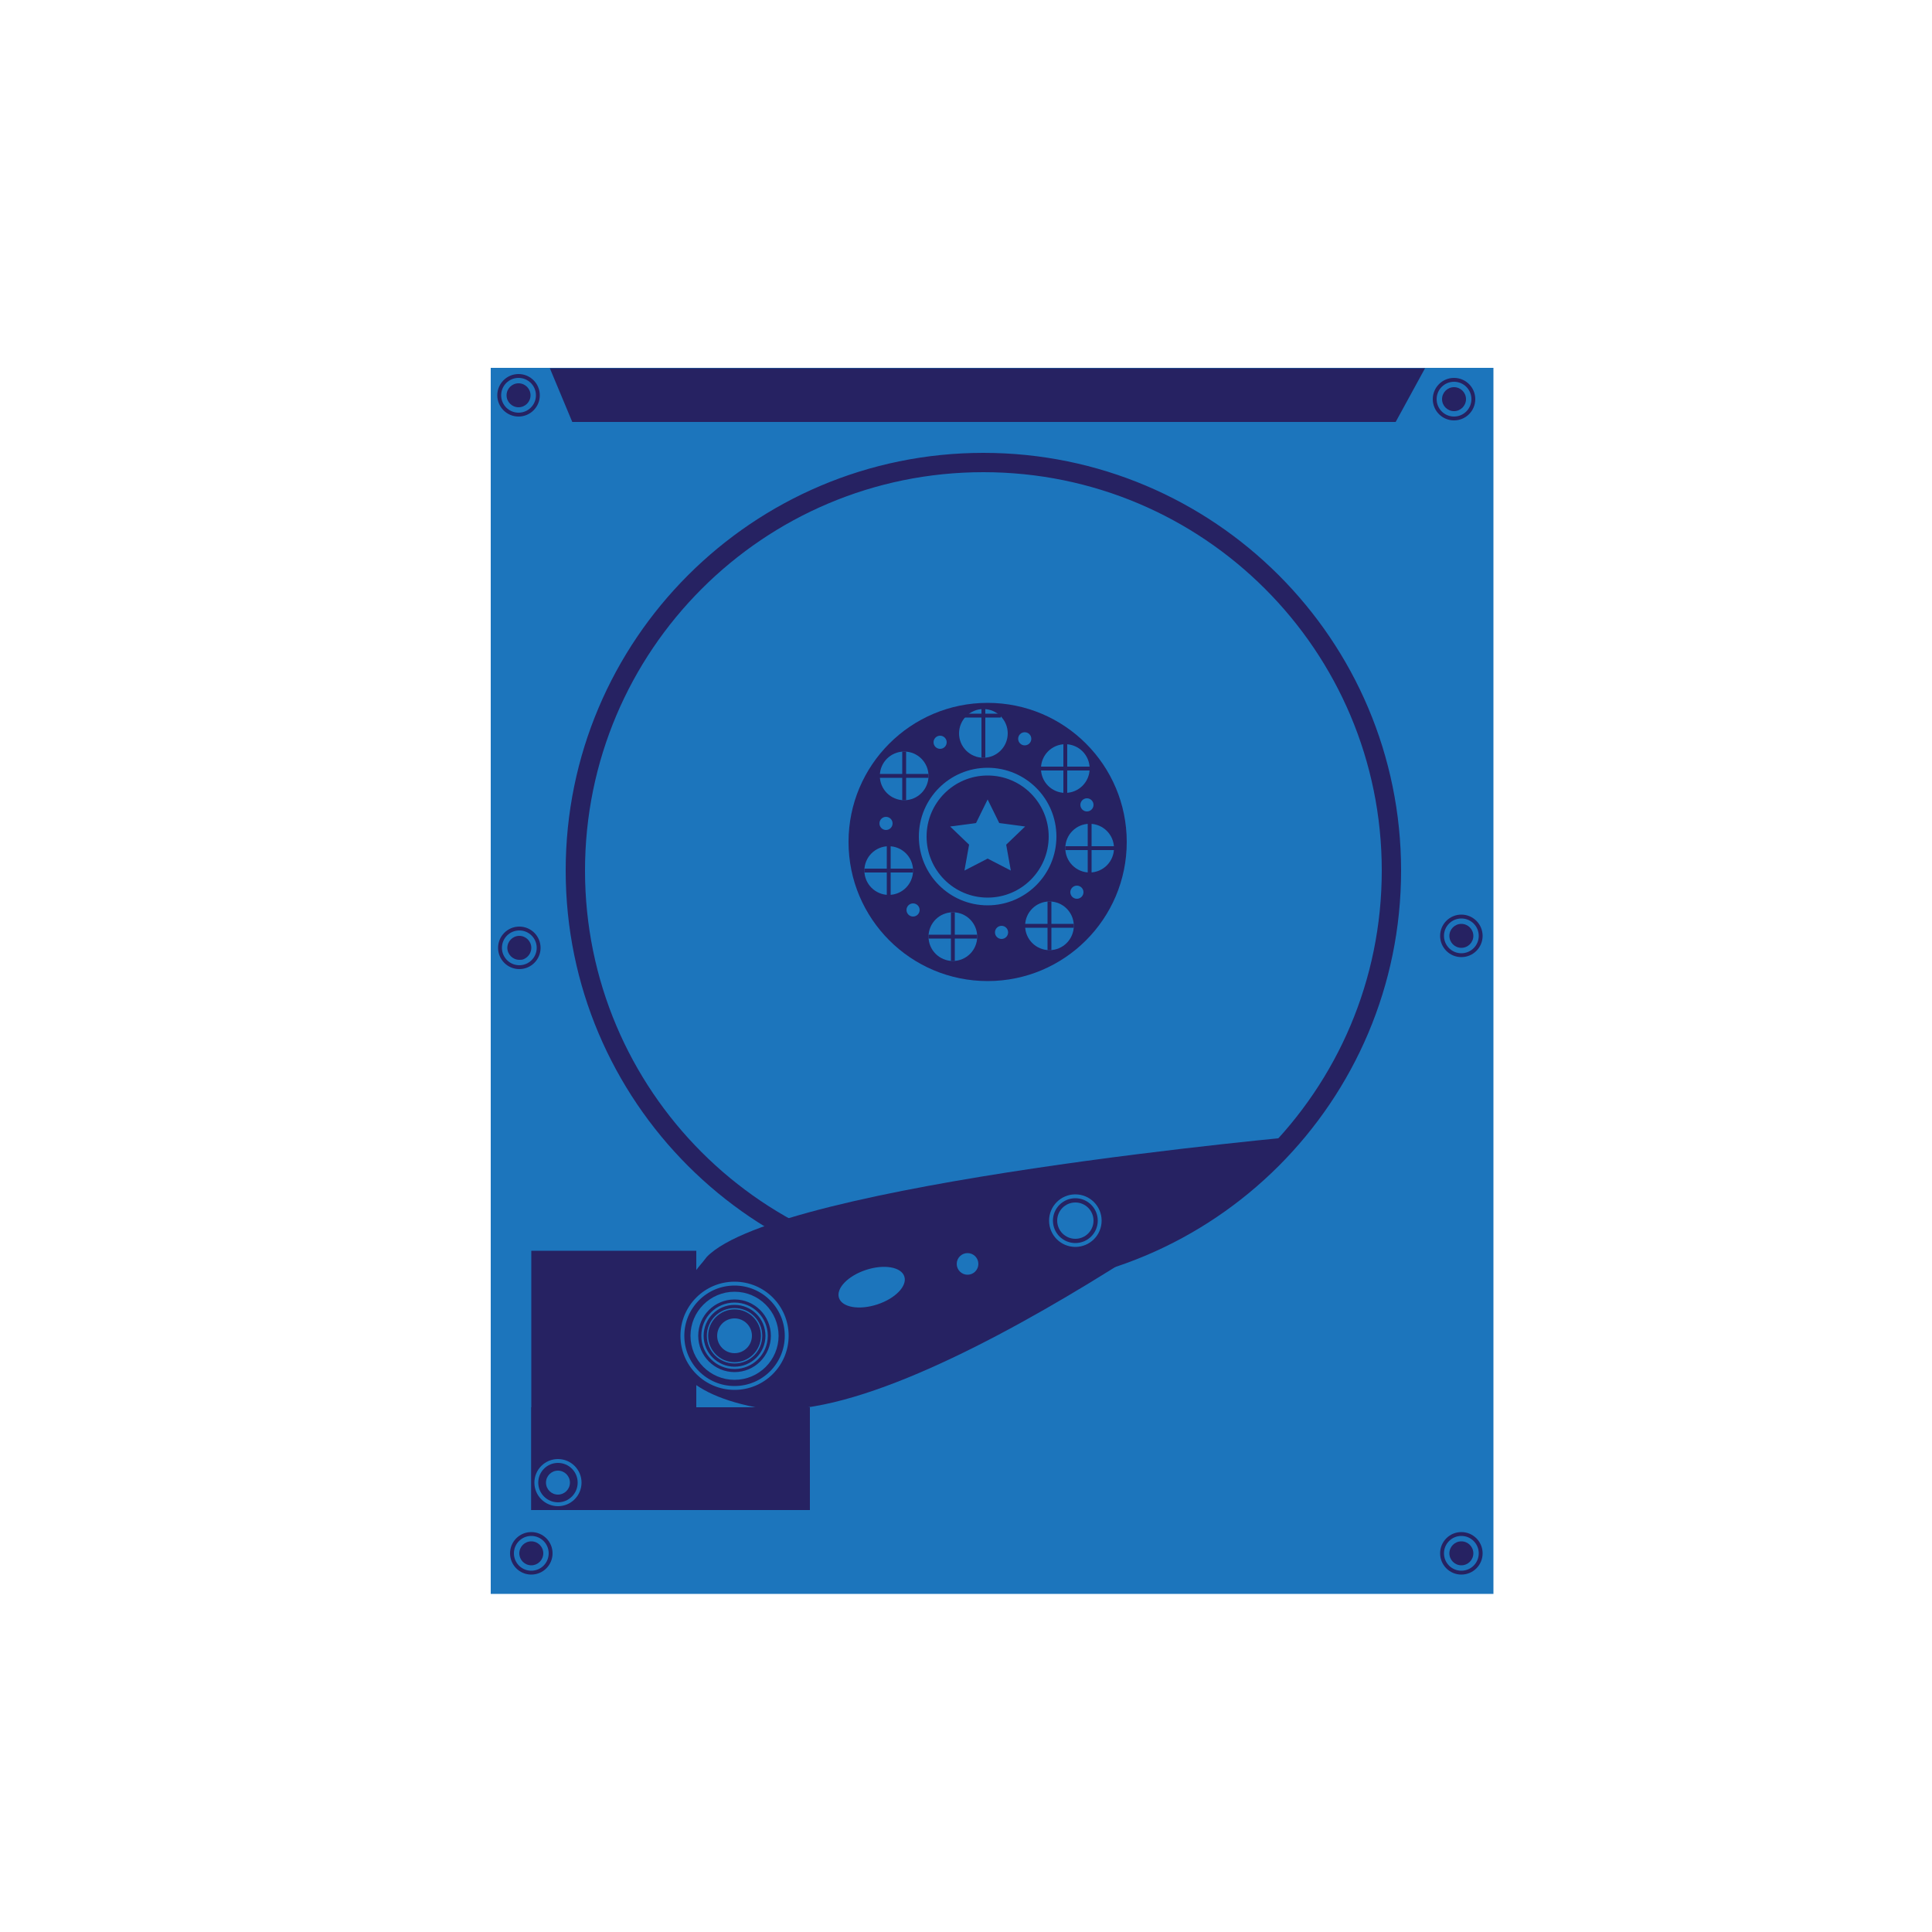
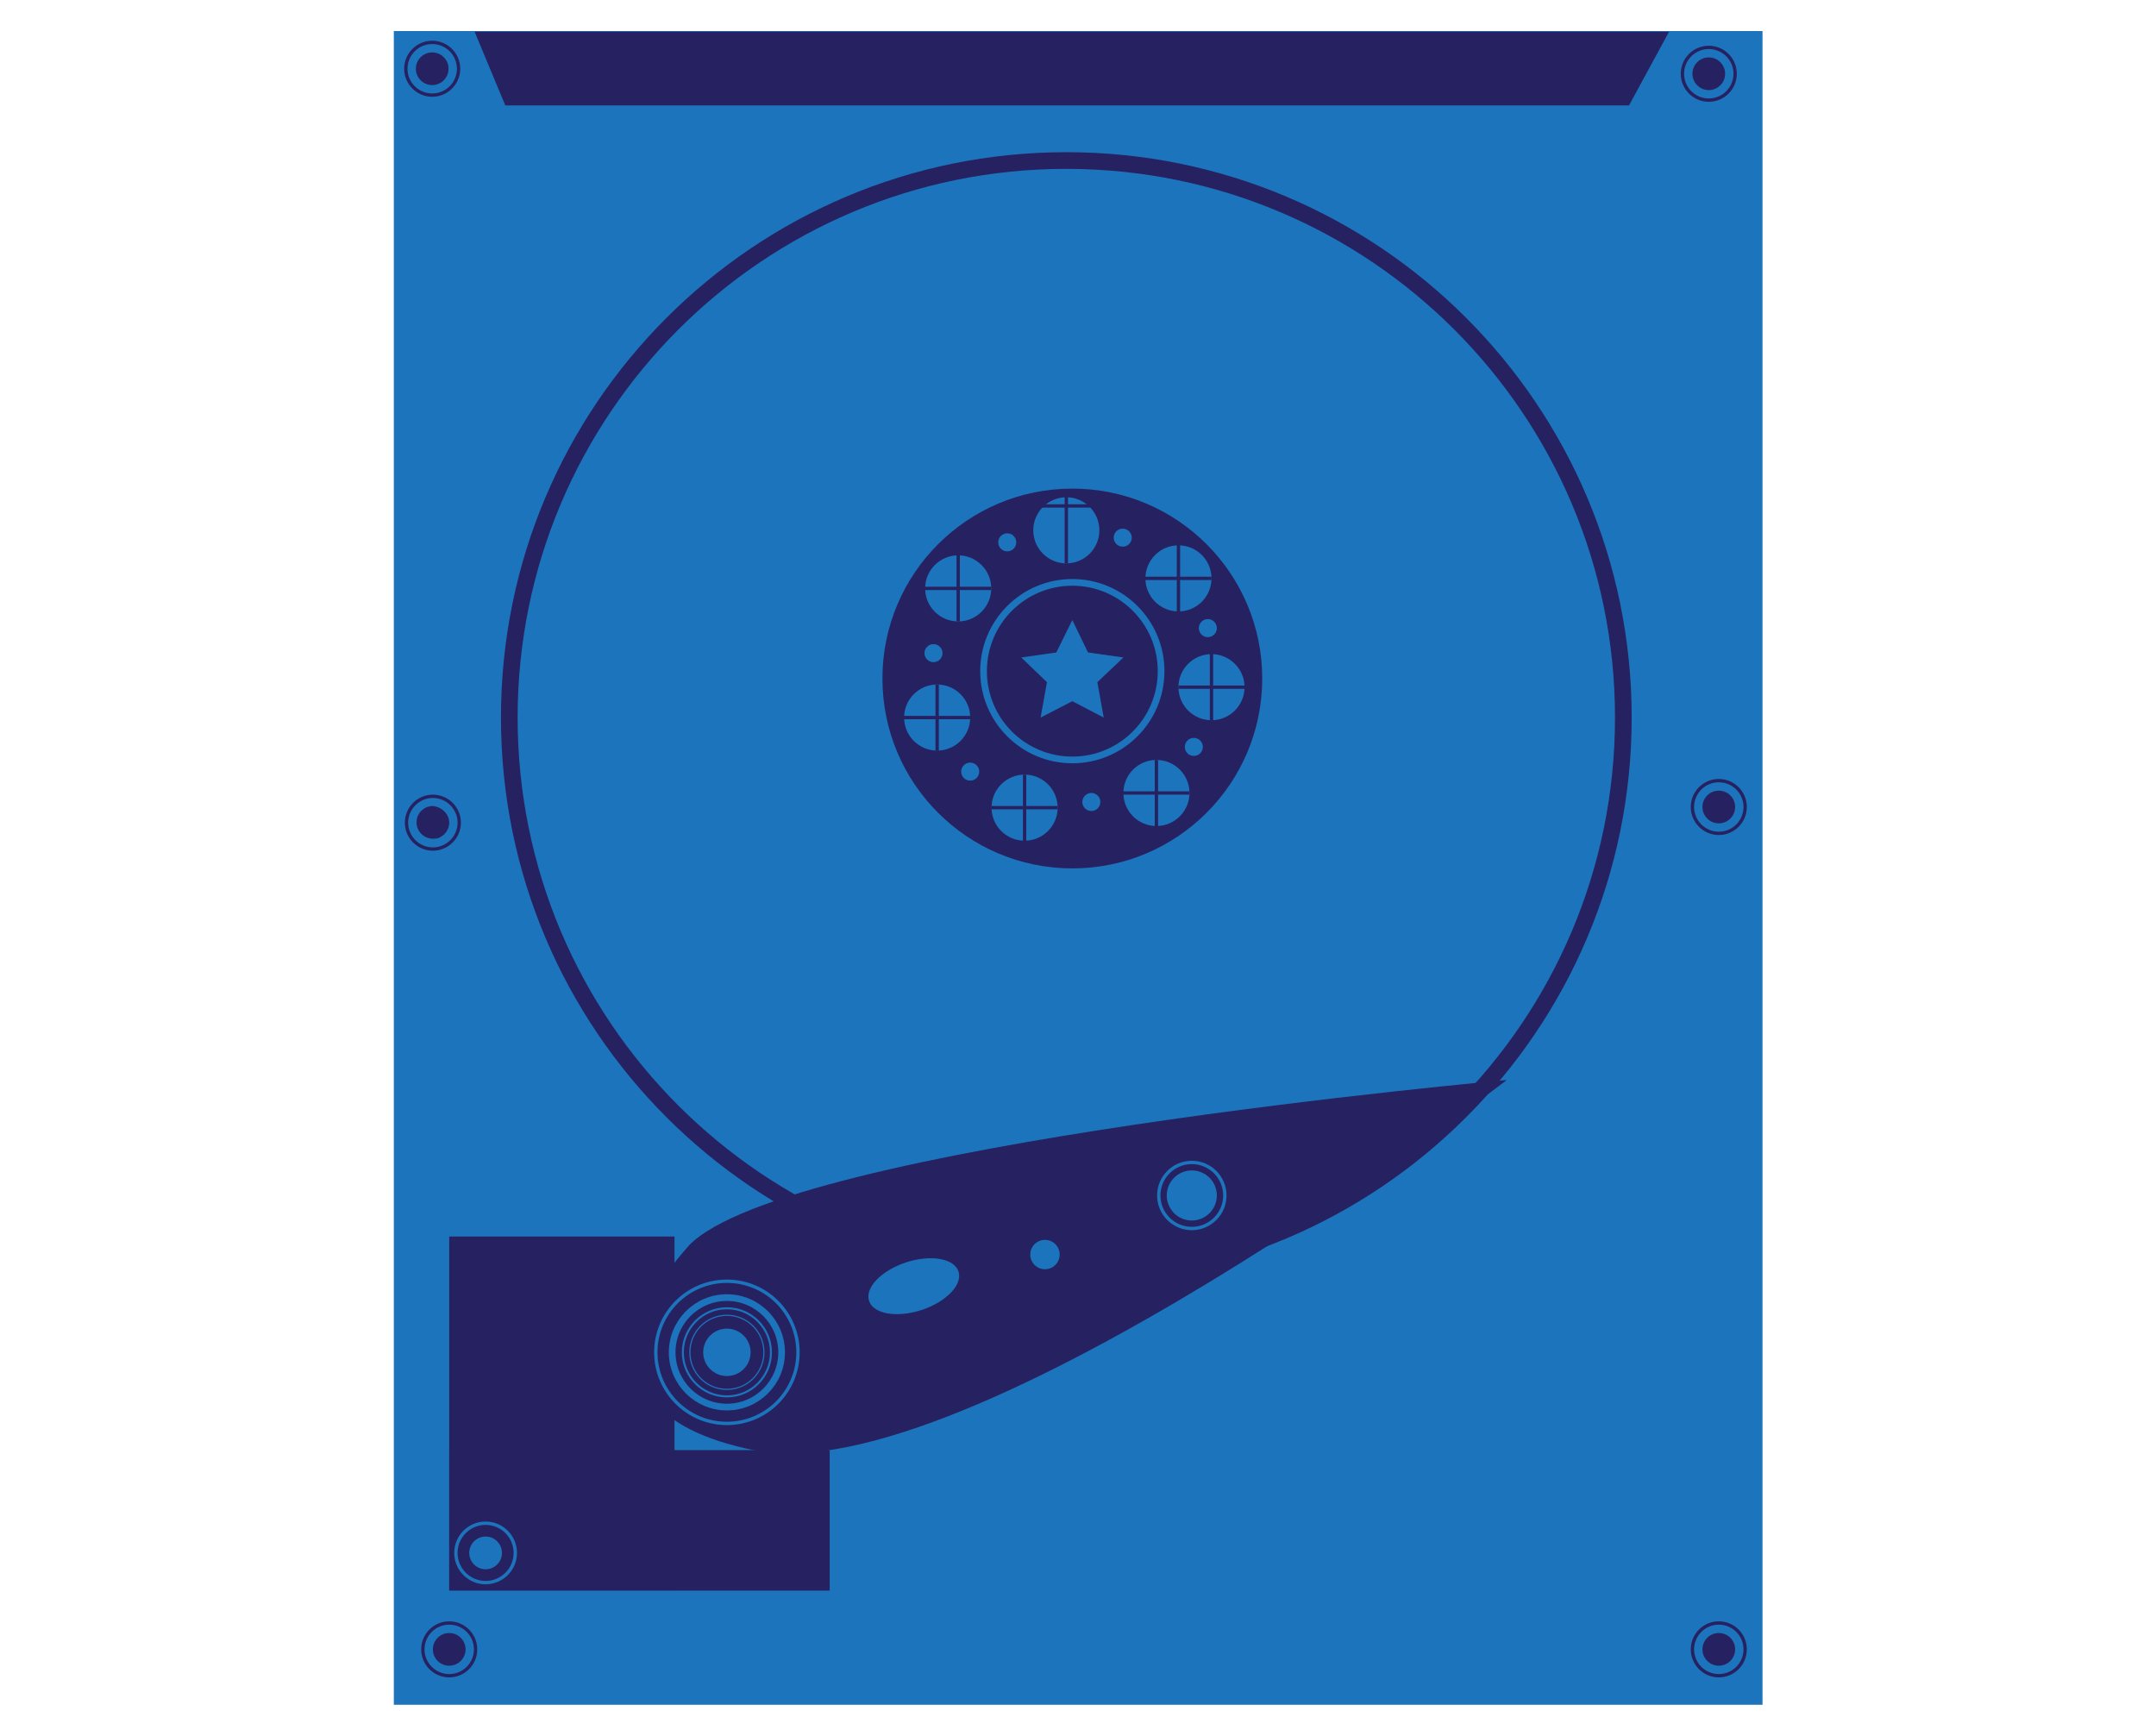
- <svg xmlns="http://www.w3.org/2000/svg" version="1.1" id="Layer_1" x="0px" y="0px" viewBox="0 0 500 500" enable-background="new 0 0 500 500" xml:space="preserve">
-   <rect x="127" y="95.2" fill="#1C75BC" width="259.5" height="317.3" />
-   <circle fill="none" stroke="#262262" stroke-width="5" stroke-miterlimit="10" cx="254.5" cy="225.3" r="105.6" />
-   <circle fill="#262262" cx="255.6" cy="217.9" r="36" />
-   <circle fill="#1C75BC" cx="230" cy="225.3" r="6.3" />
-   <circle fill="#1C75BC" cx="275.7" cy="198.9" r="6.3" />
-   <circle fill="#1C75BC" cx="282" cy="219.5" r="6.3" />
-   <circle fill="#1C75BC" cx="281.3" cy="208.3" r="1.7" />
-   <circle fill="#262262" cx="376.3" cy="103.3" r="3.1" />
-   <circle fill="#262262" cx="378.2" cy="242.2" r="3.1" />
-   <path fill="#262262" d="M137.5,245.3c0,1.3-0.8,2.4-1.9,2.9c-0.4,0.2-0.8,0.2-1.2,0.2c-1.7,0-3.1-1.4-3.1-3.1s1.4-3.1,3.1-3.1  C136.1,242.2,137.5,243.6,137.5,245.3z" />
-   <circle fill="#262262" cx="378.2" cy="402" r="3.1" />
-   <circle fill="#262262" cx="137.5" cy="402" r="3.1" />
-   <circle fill="#262262" cx="134.2" cy="102.3" r="3.1" />
-   <circle fill="#1C75BC" cx="265.2" cy="191.2" r="1.7" />
-   <circle fill="#1C75BC" cx="243.3" cy="192.1" r="1.7" />
-   <circle fill="#1C75BC" cx="229.3" cy="213.1" r="1.7" />
-   <circle fill="#1C75BC" cx="236.3" cy="235.5" r="1.7" />
-   <circle fill="#1C75BC" cx="259.2" cy="241.3" r="1.7" />
-   <circle fill="#1C75BC" cx="278.7" cy="230.9" r="1.7" />
-   <circle fill="#1C75BC" cx="254.5" cy="189.8" r="6.3" />
-   <circle fill="#1C75BC" cx="246.6" cy="242.4" r="6.3" />
-   <circle fill="#1C75BC" cx="271.6" cy="239.6" r="6.3" />
-   <circle fill="#1C75BC" cx="234" cy="200.8" r="6.3" />
-   <circle fill="none" stroke="#1C75BC" stroke-width="2" stroke-miterlimit="10" cx="255.6" cy="216.5" r="16.8" />
-   <line fill="none" stroke="#262262" stroke-miterlimit="10" x1="223.7" y1="225.3" x2="236.3" y2="225.3" />
-   <line fill="none" stroke="#262262" stroke-miterlimit="10" x1="227.6" y1="200.8" x2="240.3" y2="200.8" />
-   <line fill="none" stroke="#262262" stroke-miterlimit="10" x1="246.3" y1="185.2" x2="259" y2="185.2" />
-   <line fill="none" stroke="#262262" stroke-miterlimit="10" x1="269.4" y1="198.9" x2="282" y2="198.9" />
-   <line fill="none" stroke="#262262" stroke-miterlimit="10" x1="275.7" y1="219.5" x2="288.4" y2="219.5" />
-   <line fill="none" stroke="#262262" stroke-miterlimit="10" x1="265.2" y1="239.6" x2="277.9" y2="239.6" />
-   <line fill="none" stroke="#262262" stroke-miterlimit="10" x1="240.3" y1="242.4" x2="252.9" y2="242.4" />
-   <line fill="none" stroke="#262262" stroke-miterlimit="10" x1="230" y1="219" x2="230" y2="231.6" />
-   <line fill="none" stroke="#262262" stroke-miterlimit="10" x1="234" y1="194.5" x2="234" y2="207.1" />
-   <line fill="none" stroke="#262262" stroke-miterlimit="10" x1="254.5" y1="183.4" x2="254.5" y2="196.1" />
-   <line fill="none" stroke="#262262" stroke-miterlimit="10" x1="275.7" y1="192.6" x2="275.7" y2="205.3" />
-   <line fill="none" stroke="#262262" stroke-miterlimit="10" x1="271.6" y1="233.3" x2="271.6" y2="245.9" />
-   <line fill="none" stroke="#262262" stroke-miterlimit="10" x1="282" y1="213.1" x2="282" y2="225.8" />
-   <line fill="none" stroke="#262262" stroke-miterlimit="10" x1="246.6" y1="236.1" x2="246.6" y2="248.7" />
-   <polygon fill="#262262" points="142.3,95.3 148.1,109.2 361.2,109.2 368.8,95.3 " />
-   <rect x="137.5" y="323.7" fill="#262262" width="42.7" height="67.1" />
-   <rect x="137.5" y="364.2" fill="#262262" width="72.1" height="26.6" />
-   <polygon fill="#1C75BC" points="255.6,206.9 258.6,213 265.3,213.9 260.4,218.6 261.6,225.3 255.6,222.2 249.6,225.3 250.8,218.6   245.9,213.9 252.6,213 " />
-   <circle fill="#262262" cx="190.1" cy="345.7" r="15.8" />
-   <circle fill="#1C75BC" cx="144.4" cy="383.7" r="3.1" />
-   <circle fill="#1C75BC" cx="190.1" cy="347" r="2.9" />
-   <path fill="#262262" d="M181.8,326.7c0,0-26.7,29.5,13.7,37.5S338,293.9,338,293.9s-136.6,12.2-155.1,31.4" />
-   <circle fill="none" stroke="#1C75BC" stroke-miterlimit="10" cx="144.4" cy="383.7" r="5.6" />
-   <circle fill="none" stroke="#262262" stroke-miterlimit="10" cx="134.4" cy="245.3" r="5" />
-   <circle fill="none" stroke="#262262" stroke-miterlimit="10" cx="134.2" cy="102.3" r="5" />
-   <circle fill="none" stroke="#262262" stroke-miterlimit="10" cx="376.3" cy="103.3" r="5" />
-   <circle fill="none" stroke="#262262" stroke-miterlimit="10" cx="378.2" cy="242.2" r="5" />
-   <circle fill="none" stroke="#262262" stroke-miterlimit="10" cx="378.2" cy="402" r="5" />
-   <circle fill="none" stroke="#262262" stroke-miterlimit="10" cx="137.5" cy="402" r="5" />
-   <circle fill="none" stroke="#1C75BC" stroke-miterlimit="10" cx="190.1" cy="345.7" r="13.5" />
-   <circle fill="none" stroke="#1C75BC" stroke-miterlimit="10" cx="278.3" cy="315.9" r="6.3" />
-   <circle fill="none" stroke="#1C75BC" stroke-width="2" stroke-miterlimit="10" cx="190.1" cy="345.7" r="10.4" />
-   <circle fill="none" stroke="#1C75BC" stroke-width="0.6" stroke-miterlimit="10" cx="190.1" cy="345.7" r="8.3" />
-   <circle fill="none" stroke="#1C75BC" stroke-width="0.34" stroke-miterlimit="10" cx="190.1" cy="345.7" r="7" />
-   <circle fill="#1C75BC" cx="190.1" cy="345.7" r="4.5" />
-   <ellipse transform="matrix(-0.3121 -0.9501 0.9501 -0.3121 -20.5808 651.4528)" fill="#1C75BC" cx="225.6" cy="333.2" rx="4.7" ry="8.9" />
-   <circle fill="#1C75BC" cx="250.4" cy="327.1" r="2.8" />
-   <circle fill="#1C75BC" cx="278.3" cy="315.9" r="4.7" />
+ <svg xmlns="http://www.w3.org/2000/svg" version="1.1" id="Layer_1" x="0px" y="0px" viewBox="-17 136 646 520" enable-background="new -17 136 646 520" xml:space="preserve">
+   <rect x="101" y="145.3" fill="#1C75BC" width="410.1" height="501.5" />
+   <circle fill="none" stroke="#262262" stroke-width="5" stroke-miterlimit="10" cx="302.5" cy="351" r="166.9" />
+   <circle fill="#262262" cx="304.3" cy="339.3" r="56.9" />
+   <circle fill="#1C75BC" cx="263.8" cy="351" r="9.9" />
+   <circle fill="#1C75BC" cx="336.1" cy="309.3" r="9.9" />
+   <circle fill="#1C75BC" cx="346" cy="341.9" r="9.9" />
+   <circle fill="#1C75BC" cx="344.9" cy="324.2" r="2.7" />
+   <circle fill="#262262" cx="495" cy="158.1" r="4.9" />
+   <circle fill="#262262" cx="498" cy="377.8" r="4.9" />
+   <path fill="#262262" d="M117.6,382.5c0,2.1-1.3,3.7-3,4.5c-0.6,0.3-1.3,0.3-1.9,0.3c-2.7,0-4.9-2.2-4.9-4.9c0-2.7,2.2-4.9,4.9-4.9  C115.4,377.8,117.6,379.9,117.6,382.5z" />
+   <circle fill="#262262" cx="498" cy="630.2" r="4.9" />
+   <circle fill="#262262" cx="117.6" cy="630.2" r="4.9" />
+   <circle fill="#262262" cx="112.5" cy="156.6" r="4.9" />
+   <circle fill="#1C75BC" cx="319.4" cy="297.1" r="2.7" />
+   <circle fill="#1C75BC" cx="284.8" cy="298.5" r="2.7" />
+   <circle fill="#1C75BC" cx="262.7" cy="331.7" r="2.7" />
+   <circle fill="#1C75BC" cx="273.7" cy="367.2" r="2.7" />
+   <circle fill="#1C75BC" cx="310" cy="376.3" r="2.7" />
+   <circle fill="#1C75BC" cx="340.7" cy="359.8" r="2.7" />
+   <circle fill="#1C75BC" cx="302.5" cy="294.9" r="9.9" />
+   <circle fill="#1C75BC" cx="290" cy="378" r="9.9" />
+   <circle fill="#1C75BC" cx="329.5" cy="373.6" r="9.9" />
+   <circle fill="#1C75BC" cx="270.1" cy="312.3" r="9.9" />
+   <circle fill="none" stroke="#1C75BC" stroke-width="2" stroke-miterlimit="10" cx="304.3" cy="337.1" r="26.6" />
+   <line fill="none" stroke="#262262" stroke-miterlimit="10" x1="253.8" y1="351" x2="273.7" y2="351" />
+   <line fill="none" stroke="#262262" stroke-miterlimit="10" x1="260" y1="312.3" x2="280" y2="312.3" />
+   <line fill="none" stroke="#262262" stroke-miterlimit="10" x1="289.6" y1="287.6" x2="309.6" y2="287.6" />
+   <line fill="none" stroke="#262262" stroke-miterlimit="10" x1="326" y1="309.3" x2="346" y2="309.3" />
+   <line fill="none" stroke="#262262" stroke-miterlimit="10" x1="336.1" y1="341.9" x2="356.1" y2="341.9" />
+   <line fill="none" stroke="#262262" stroke-miterlimit="10" x1="319.4" y1="373.6" x2="339.4" y2="373.6" />
+   <line fill="none" stroke="#262262" stroke-miterlimit="10" x1="280" y1="378" x2="299.9" y2="378" />
+   <line fill="none" stroke="#262262" stroke-miterlimit="10" x1="263.8" y1="341.1" x2="263.8" y2="361" />
+   <line fill="none" stroke="#262262" stroke-miterlimit="10" x1="270.1" y1="302.4" x2="270.1" y2="322.2" />
+   <line fill="none" stroke="#262262" stroke-miterlimit="10" x1="302.5" y1="284.8" x2="302.5" y2="304.8" />
+   <line fill="none" stroke="#262262" stroke-miterlimit="10" x1="336.1" y1="299.3" x2="336.1" y2="319.4" />
+   <line fill="none" stroke="#262262" stroke-miterlimit="10" x1="329.5" y1="363.7" x2="329.5" y2="383.6" />
+   <line fill="none" stroke="#262262" stroke-miterlimit="10" x1="346" y1="331.7" x2="346" y2="351.8" />
+   <line fill="none" stroke="#262262" stroke-miterlimit="10" x1="290" y1="368.1" x2="290" y2="388" />
+   <polygon fill="#262262" points="125.2,145.5 134.4,167.6 471.1,167.6 483.1,145.5 " />
+   <rect x="117.6" y="506.5" fill="#262262" width="67.5" height="106" />
+   <rect x="117.6" y="570.5" fill="#262262" width="114" height="42.1" />
+   <polygon fill="#1C75BC" points="304.3,321.8 309,331.5 319.6,333 311.8,340.4 313.7,351 304.3,346.1 294.8,351 296.7,340.4 289,333   299.5,331.5 " />
+   <circle fill="#262262" cx="200.8" cy="541.2" r="24.9" />
+   <circle fill="#1C75BC" cx="128.5" cy="601.3" r="4.9" />
+   <circle fill="#1C75BC" cx="200.8" cy="543.3" r="4.5" />
+   <path fill="#262262" d="M187.6,511.3c0,0-42.2,46.6,21.7,59.3s225.2-111,225.2-111s-215.9,19.2-245.1,49.6" />
+   <circle fill="none" stroke="#1C75BC" stroke-miterlimit="10" cx="128.5" cy="601.3" r="8.9" />
+   <circle fill="none" stroke="#262262" stroke-miterlimit="10" cx="112.7" cy="382.5" r="7.9" />
+   <circle fill="none" stroke="#262262" stroke-miterlimit="10" cx="112.5" cy="156.6" r="7.9" />
+   <circle fill="none" stroke="#262262" stroke-miterlimit="10" cx="495" cy="158.1" r="7.9" />
+   <circle fill="none" stroke="#262262" stroke-miterlimit="10" cx="498" cy="377.8" r="7.9" />
+   <circle fill="none" stroke="#262262" stroke-miterlimit="10" cx="498" cy="630.2" r="7.9" />
+   <circle fill="none" stroke="#262262" stroke-miterlimit="10" cx="117.6" cy="630.2" r="7.9" />
+   <circle fill="none" stroke="#1C75BC" stroke-miterlimit="10" cx="200.8" cy="541.2" r="21.3" />
+   <circle fill="none" stroke="#1C75BC" stroke-miterlimit="10" cx="340.1" cy="494.2" r="9.9" />
+   <circle fill="none" stroke="#1C75BC" stroke-width="2" stroke-miterlimit="10" cx="200.8" cy="541.2" r="16.4" />
+   <circle fill="none" stroke="#1C75BC" stroke-width="0.6" stroke-miterlimit="10" cx="200.8" cy="541.2" r="13.2" />
+   <circle fill="none" stroke="#1C75BC" stroke-width="0.34" stroke-miterlimit="10" cx="200.8" cy="541.2" r="11.1" />
+   <circle fill="#1C75BC" cx="200.8" cy="541.2" r="7.1" />
+   <ellipse transform="matrix(0.3121 0.9501 -0.9501 0.3121 672.0287 114.6715)" fill="#1C75BC" cx="256.8" cy="521.4" rx="7.5" ry="14.1" />
+   <circle fill="#1C75BC" cx="296.1" cy="511.9" r="4.4" />
+   <circle fill="#1C75BC" cx="340.1" cy="494.2" r="7.5" />
</svg>
